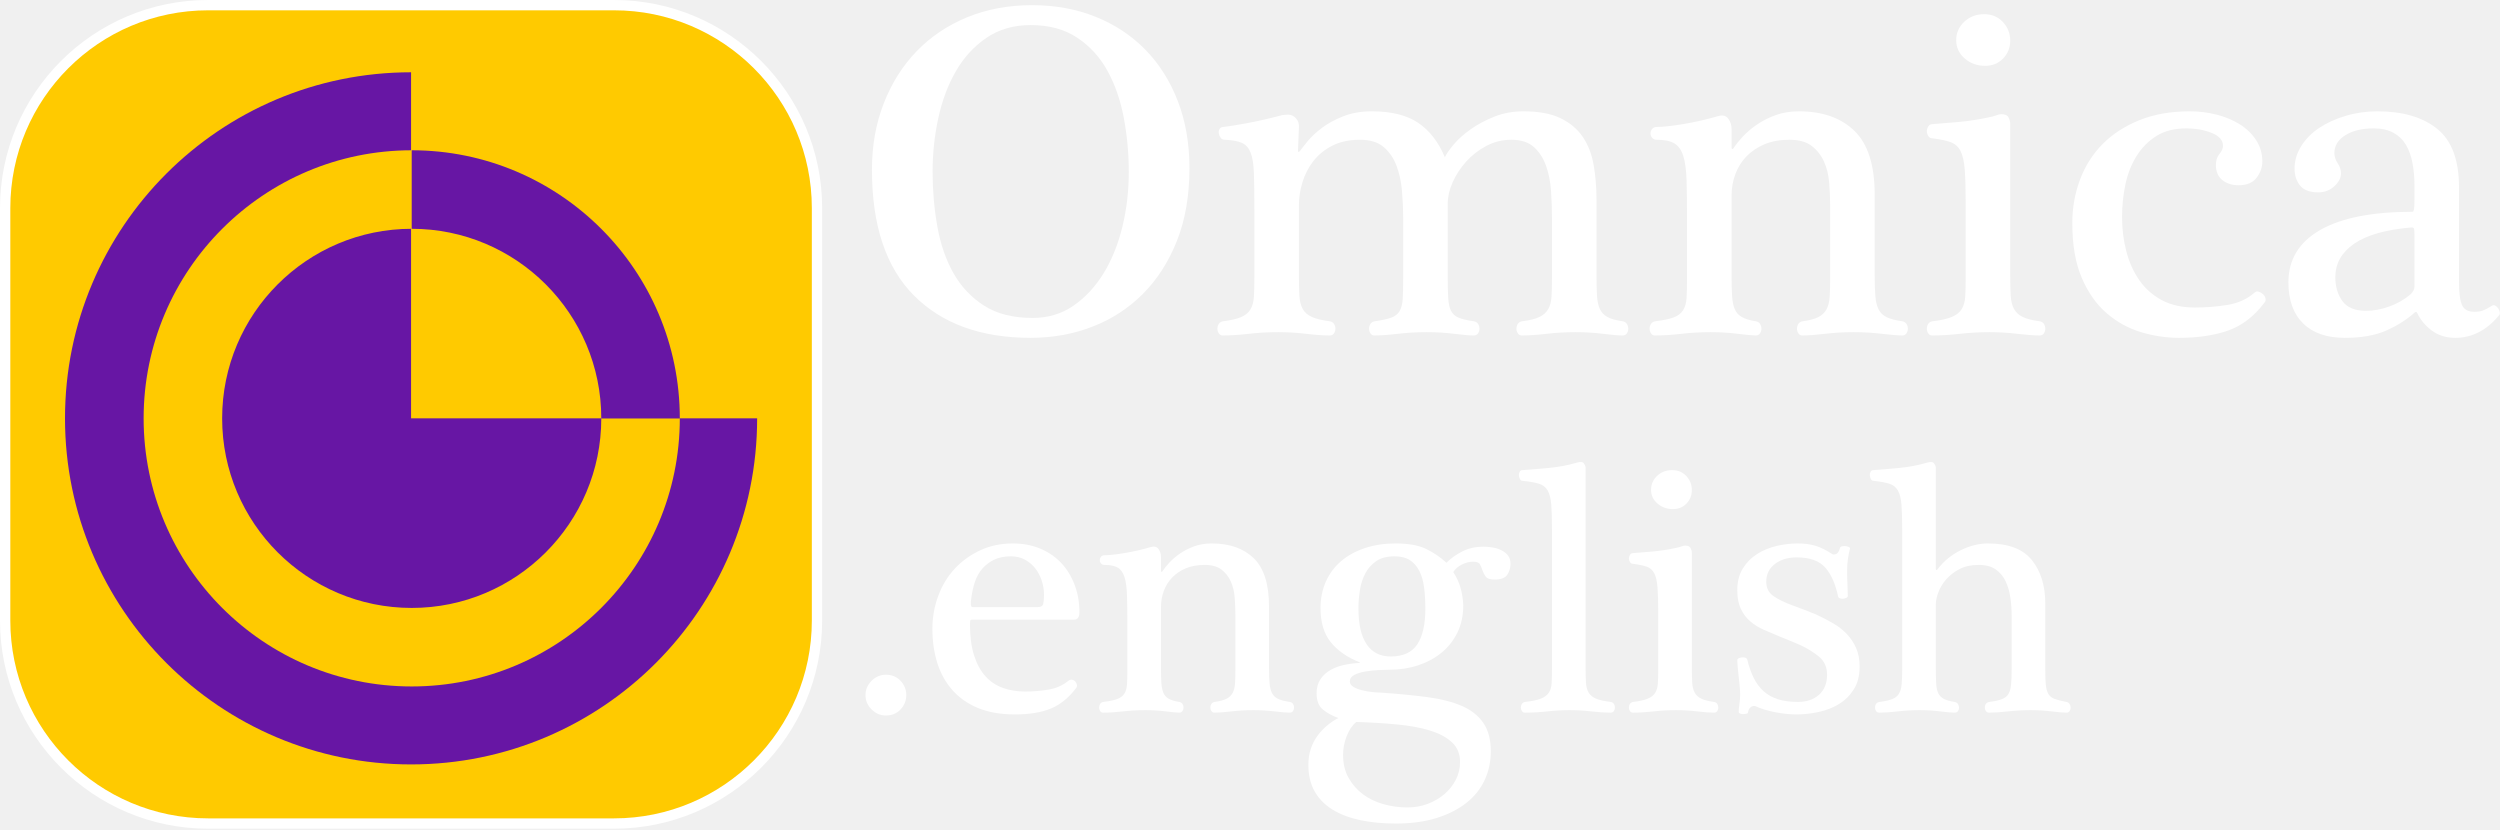
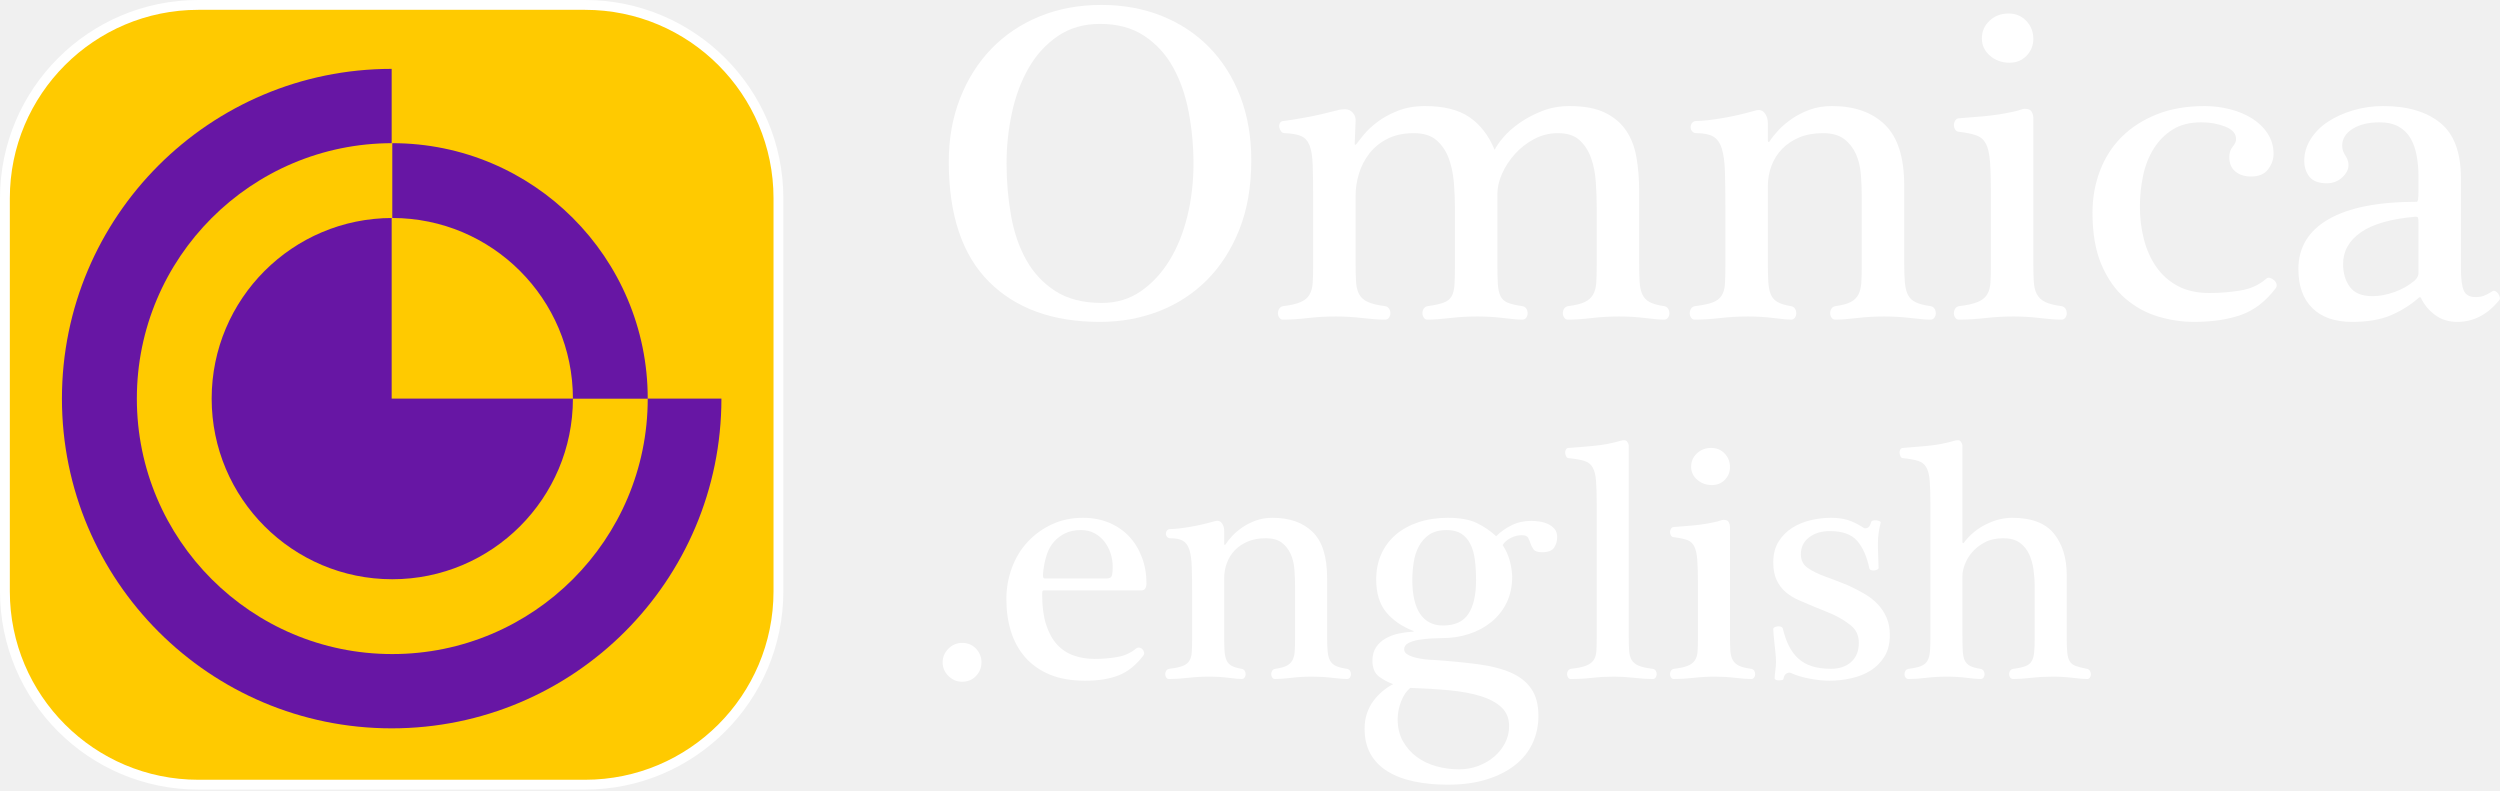
- <svg xmlns="http://www.w3.org/2000/svg" width="100%" height="100%" viewBox="0 0 2423 804" version="1.1" xml:space="preserve" style="fill-rule:evenodd;clip-rule:evenodd;stroke-linecap:round;stroke-linejoin:round;stroke-miterlimit:1.5;">
+ <svg xmlns="http://www.w3.org/2000/svg" width="100%" height="100%" viewBox="0 0 2543 804" version="1.1" xml:space="preserve" style="fill-rule:evenodd;clip-rule:evenodd;stroke-linecap:round;stroke-linejoin:round;stroke-miterlimit:1.5;">
  <g transform="matrix(1,0,0,1,-194.0616,-366.4125)">
    <g transform="matrix(1,0,0,1,0,1586)">
      <g transform="matrix(1,0,0,1,67.24728,-464.0058)">
        <g transform="matrix(0.844516,0,0,0.844516,-167.7854,-1054.138)">
          <path d="M1053.525,359.445C1182.078,359.445 1286.446,463.813 1286.446,592.366L1286.446,1065.716C1286.446,1194.269 1182.078,1298.638 1053.525,1298.638L587.681,1298.638C459.128,1298.638 354.759,1194.269 354.759,1065.716L354.759,592.366C354.759,463.813 459.128,359.445 587.681,359.445L1053.525,359.445Z" style="fill:rgb(255,202,0);stroke:white;stroke-width:11.84px;" />
        </g>
        <g transform="matrix(1.289824,0,0,1.289824,-1290.846,-1128.608)">
          <g transform="matrix(1.898252,0,0,1.898252,-1426.223,-437.5409)">
            <path d="M1493.069,411.462L1493.069,548.454L1630.062,548.454C1630.062,624.113 1568.728,685.446 1493.069,685.446C1417.461,685.446 1356.077,624.062 1356.077,548.454C1356.077,472.795 1417.411,411.462 1493.069,411.462Z" style="fill:rgb(103,22,164);" />
          </g>
          <g transform="matrix(0.978926,0,0,0.978926,30.15655,12.72864)">
            <g transform="matrix(1.119139,0,0,1.119139,-167.7474,-71.90781)">
              <path d="M1591.88,603.563C1591.88,705.05 1509.486,787.444 1408,787.444C1306.514,787.444 1224.12,705.05 1224.12,603.563C1224.12,502.077 1306.514,419.683 1408,419.683L1408,473.54C1336.238,473.54 1277.977,531.802 1277.977,603.563C1277.977,675.325 1336.238,733.586 1408,733.586C1479.762,733.586 1538.023,675.325 1538.023,603.563L1591.88,603.563Z" style="fill:rgb(255,202,0);" />
            </g>
            <g transform="matrix(1.119139,0,0,1.119139,-167.7474,-71.90781)">
              <path d="M1408,419.683C1509.486,419.683 1591.88,502.077 1591.88,603.563L1538.023,603.563C1538.023,531.802 1479.762,473.54 1408,473.54L1408,419.683Z" style="fill:rgb(103,22,164);" />
            </g>
          </g>
        </g>
      </g>
    </g>
-     <g transform="matrix(1,0,0,1,0,1586)">
+     <g transform="matrix(1,0,0,1,120,1586)">
      <g transform="matrix(10.95441,0,0,10.95441,-13646.724,-14937.805)">
        <path d="M1354.681,1282.192C1350.293,1282.192 1346.855,1280.948 1344.367,1278.46C1341.879,1275.973 1340.636,1272.255 1340.636,1267.308C1340.636,1265.183 1340.985,1263.227 1341.684,1261.438C1342.383,1259.649 1343.354,1258.111 1344.598,1256.826C1345.842,1255.54 1347.33,1254.541 1349.063,1253.828C1350.796,1253.115 1352.711,1252.759 1354.807,1252.759C1356.848,1252.759 1358.72,1253.101 1360.425,1253.786C1362.131,1254.471 1363.598,1255.442 1364.828,1256.7C1366.058,1257.958 1367.015,1259.474 1367.7,1261.249C1368.385,1263.024 1368.727,1265.002 1368.727,1267.182C1368.727,1269.614 1368.357,1271.759 1367.616,1273.618C1366.875,1275.477 1365.869,1277.042 1364.597,1278.314C1363.325,1279.585 1361.837,1280.55 1360.132,1281.207C1358.427,1281.864 1356.61,1282.192 1354.681,1282.192ZM1354.849,1280.431C1356.219,1280.431 1357.428,1280.068 1358.476,1279.341C1359.524,1278.614 1360.411,1277.657 1361.138,1276.469C1361.865,1275.281 1362.417,1273.911 1362.794,1272.36C1363.172,1270.809 1363.36,1269.194 1363.36,1267.517C1363.36,1265.896 1363.214,1264.303 1362.92,1262.737C1362.627,1261.172 1362.145,1259.782 1361.474,1258.566C1360.803,1257.35 1359.908,1256.371 1358.79,1255.631C1357.672,1254.89 1356.303,1254.52 1354.681,1254.52C1353.172,1254.52 1351.865,1254.897 1350.761,1255.652C1349.657,1256.406 1348.756,1257.392 1348.057,1258.608C1347.358,1259.823 1346.841,1261.207 1346.505,1262.758C1346.17,1264.31 1346.002,1265.882 1346.002,1267.475C1346.002,1269.152 1346.142,1270.774 1346.422,1272.339C1346.701,1273.904 1347.176,1275.281 1347.847,1276.469C1348.518,1277.657 1349.419,1278.614 1350.551,1279.341C1351.684,1280.068 1353.116,1280.431 1354.849,1280.431Z" style="fill:white;fill-rule:nonzero;" />
        <path d="M1378.413,1276.699C1378.413,1277.398 1378.427,1277.985 1378.454,1278.46C1378.482,1278.936 1378.58,1279.327 1378.748,1279.634C1378.916,1279.942 1379.188,1280.179 1379.566,1280.347C1379.943,1280.515 1380.467,1280.641 1381.138,1280.725C1381.306,1280.752 1381.431,1280.829 1381.515,1280.955C1381.599,1281.081 1381.641,1281.228 1381.641,1281.395C1381.641,1281.535 1381.599,1281.668 1381.515,1281.794C1381.431,1281.919 1381.306,1281.982 1381.138,1281.982C1380.579,1281.982 1379.887,1281.933 1379.062,1281.836C1378.238,1281.738 1377.406,1281.689 1376.568,1281.689C1375.673,1281.689 1374.807,1281.738 1373.968,1281.836C1373.13,1281.933 1372.361,1281.982 1371.662,1281.982C1371.522,1281.982 1371.411,1281.919 1371.327,1281.794C1371.243,1281.668 1371.201,1281.535 1371.201,1281.395C1371.201,1281.228 1371.243,1281.081 1371.327,1280.955C1371.411,1280.829 1371.536,1280.752 1371.704,1280.725C1372.403,1280.641 1372.941,1280.515 1373.318,1280.347C1373.696,1280.179 1373.968,1279.949 1374.136,1279.655C1374.304,1279.362 1374.401,1278.998 1374.429,1278.565C1374.457,1278.132 1374.471,1277.594 1374.471,1276.951L1374.471,1270.746C1374.471,1269.432 1374.457,1268.384 1374.429,1267.601C1374.401,1266.818 1374.304,1266.217 1374.136,1265.798C1373.968,1265.379 1373.71,1265.092 1373.36,1264.939C1373.011,1264.785 1372.501,1264.694 1371.83,1264.666C1371.69,1264.666 1371.578,1264.61 1371.494,1264.498C1371.411,1264.387 1371.355,1264.261 1371.327,1264.121C1371.299,1263.981 1371.32,1263.849 1371.39,1263.723C1371.459,1263.597 1371.578,1263.534 1371.746,1263.534C1372.221,1263.478 1372.913,1263.366 1373.821,1263.199C1374.73,1263.031 1375.715,1262.807 1376.777,1262.528C1376.833,1262.5 1376.945,1262.479 1377.113,1262.465C1377.28,1262.451 1377.392,1262.444 1377.448,1262.444C1377.728,1262.444 1377.965,1262.556 1378.161,1262.779C1378.357,1263.003 1378.44,1263.269 1378.413,1263.576L1378.329,1265.63C1378.329,1265.77 1378.385,1265.784 1378.496,1265.672C1378.636,1265.477 1378.867,1265.183 1379.188,1264.792C1379.51,1264.401 1379.929,1264.009 1380.446,1263.618C1380.963,1263.227 1381.592,1262.884 1382.333,1262.591C1383.074,1262.297 1383.919,1262.15 1384.869,1262.15C1386.602,1262.15 1387.972,1262.493 1388.978,1263.178C1389.985,1263.863 1390.767,1264.876 1391.326,1266.217C1391.466,1265.91 1391.732,1265.526 1392.123,1265.064C1392.514,1264.603 1393.017,1264.156 1393.632,1263.723C1394.247,1263.29 1394.946,1262.919 1395.729,1262.612C1396.511,1262.304 1397.364,1262.15 1398.286,1262.15C1399.628,1262.15 1400.718,1262.353 1401.557,1262.758C1402.395,1263.164 1403.052,1263.716 1403.527,1264.415C1404.003,1265.113 1404.324,1265.945 1404.492,1266.909C1404.659,1267.874 1404.743,1268.915 1404.743,1270.033L1404.743,1276.699C1404.743,1277.398 1404.757,1277.985 1404.785,1278.46C1404.813,1278.936 1404.897,1279.327 1405.037,1279.634C1405.176,1279.942 1405.4,1280.179 1405.708,1280.347C1406.015,1280.515 1406.462,1280.641 1407.049,1280.725C1407.217,1280.752 1407.343,1280.829 1407.427,1280.955C1407.51,1281.081 1407.552,1281.228 1407.552,1281.395C1407.552,1281.535 1407.51,1281.668 1407.427,1281.794C1407.343,1281.919 1407.217,1281.982 1407.049,1281.982C1406.686,1281.982 1406.113,1281.933 1405.33,1281.836C1404.548,1281.738 1403.737,1281.689 1402.898,1281.689C1402.004,1281.689 1401.144,1281.738 1400.32,1281.836C1399.495,1281.933 1398.762,1281.982 1398.119,1281.982C1397.979,1281.982 1397.867,1281.919 1397.783,1281.794C1397.699,1281.668 1397.657,1281.535 1397.657,1281.395C1397.657,1281.228 1397.699,1281.081 1397.783,1280.955C1397.867,1280.829 1397.993,1280.752 1398.161,1280.725C1398.831,1280.641 1399.342,1280.515 1399.691,1280.347C1400.04,1280.179 1400.299,1279.949 1400.467,1279.655C1400.634,1279.362 1400.732,1278.998 1400.76,1278.565C1400.788,1278.132 1400.802,1277.594 1400.802,1276.951L1400.802,1271.542C1400.802,1270.788 1400.774,1270.005 1400.718,1269.194C1400.662,1268.384 1400.516,1267.643 1400.278,1266.972C1400.04,1266.301 1399.684,1265.749 1399.209,1265.316C1398.734,1264.883 1398.063,1264.666 1397.196,1264.666C1396.414,1264.666 1395.68,1264.848 1394.995,1265.211C1394.31,1265.575 1393.716,1266.036 1393.213,1266.595C1392.71,1267.154 1392.312,1267.762 1392.018,1268.419C1391.725,1269.076 1391.578,1269.711 1391.578,1270.326L1391.578,1276.699C1391.578,1277.51 1391.592,1278.16 1391.62,1278.649C1391.648,1279.138 1391.732,1279.523 1391.871,1279.802C1392.011,1280.082 1392.235,1280.284 1392.542,1280.41C1392.85,1280.536 1393.297,1280.641 1393.884,1280.725C1394.052,1280.752 1394.177,1280.829 1394.261,1280.955C1394.345,1281.081 1394.387,1281.228 1394.387,1281.395C1394.387,1281.535 1394.345,1281.668 1394.261,1281.794C1394.177,1281.919 1394.052,1281.982 1393.884,1281.982C1393.521,1281.982 1392.948,1281.933 1392.165,1281.836C1391.382,1281.738 1390.572,1281.689 1389.733,1281.689C1388.839,1281.689 1387.979,1281.738 1387.154,1281.836C1386.33,1281.933 1385.638,1281.982 1385.079,1281.982C1384.939,1281.982 1384.827,1281.919 1384.744,1281.794C1384.66,1281.668 1384.618,1281.535 1384.618,1281.395C1384.618,1281.228 1384.66,1281.081 1384.744,1280.955C1384.827,1280.829 1384.953,1280.752 1385.121,1280.725C1385.736,1280.641 1386.218,1280.536 1386.568,1280.41C1386.917,1280.284 1387.168,1280.089 1387.322,1279.823C1387.476,1279.558 1387.567,1279.201 1387.595,1278.754C1387.623,1278.307 1387.637,1277.706 1387.637,1276.951L1387.637,1271.542C1387.637,1270.788 1387.602,1270.005 1387.532,1269.194C1387.462,1268.384 1387.301,1267.643 1387.05,1266.972C1386.798,1266.301 1386.421,1265.749 1385.918,1265.316C1385.414,1264.883 1384.716,1264.666 1383.821,1264.666C1382.871,1264.666 1382.053,1264.841 1381.368,1265.19C1380.684,1265.54 1380.125,1265.994 1379.691,1266.553C1379.258,1267.112 1378.937,1267.734 1378.727,1268.419C1378.517,1269.104 1378.413,1269.781 1378.413,1270.452L1378.413,1276.699Z" style="fill:white;fill-rule:nonzero;" />
        <path d="M1416.693,1276.699C1416.693,1277.398 1416.707,1277.985 1416.735,1278.46C1416.763,1278.936 1416.839,1279.327 1416.965,1279.634C1417.091,1279.942 1417.301,1280.179 1417.594,1280.347C1417.888,1280.515 1418.3,1280.641 1418.831,1280.725C1418.999,1280.752 1419.125,1280.829 1419.208,1280.955C1419.292,1281.081 1419.334,1281.228 1419.334,1281.395C1419.334,1281.535 1419.292,1281.668 1419.208,1281.794C1419.125,1281.919 1418.999,1281.982 1418.831,1281.982C1418.551,1281.982 1418.027,1281.933 1417.259,1281.836C1416.49,1281.738 1415.686,1281.689 1414.848,1281.689C1413.953,1281.689 1413.087,1281.738 1412.248,1281.836C1411.41,1281.933 1410.627,1281.982 1409.9,1281.982C1409.761,1281.982 1409.649,1281.919 1409.565,1281.794C1409.481,1281.668 1409.439,1281.535 1409.439,1281.395C1409.439,1281.228 1409.481,1281.081 1409.565,1280.955C1409.649,1280.829 1409.775,1280.752 1409.942,1280.725C1410.641,1280.641 1411.179,1280.529 1411.557,1280.389C1411.934,1280.249 1412.213,1280.04 1412.395,1279.76C1412.577,1279.481 1412.682,1279.117 1412.71,1278.67C1412.737,1278.223 1412.751,1277.65 1412.751,1276.951L1412.751,1271.668C1412.751,1270.298 1412.737,1269.159 1412.71,1268.251C1412.682,1267.343 1412.584,1266.623 1412.416,1266.092C1412.248,1265.561 1411.983,1265.19 1411.619,1264.981C1411.256,1264.771 1410.739,1264.666 1410.068,1264.666C1409.9,1264.666 1409.768,1264.61 1409.67,1264.498C1409.572,1264.387 1409.523,1264.261 1409.523,1264.121C1409.523,1263.953 1409.572,1263.814 1409.67,1263.702C1409.768,1263.59 1409.9,1263.534 1410.068,1263.534C1410.599,1263.534 1411.375,1263.45 1412.395,1263.283C1413.415,1263.115 1414.457,1262.877 1415.519,1262.57C1415.91,1262.458 1416.204,1262.535 1416.399,1262.8C1416.595,1263.066 1416.693,1263.366 1416.693,1263.702L1416.693,1265.379C1416.693,1265.435 1416.714,1265.47 1416.756,1265.484C1416.798,1265.498 1416.832,1265.477 1416.86,1265.421C1417.056,1265.113 1417.329,1264.771 1417.678,1264.394C1418.027,1264.016 1418.447,1263.66 1418.936,1263.324C1419.425,1262.989 1419.977,1262.71 1420.592,1262.486C1421.207,1262.262 1421.892,1262.15 1422.646,1262.15C1424.743,1262.15 1426.385,1262.73 1427.573,1263.89C1428.761,1265.05 1429.355,1266.93 1429.355,1269.53L1429.355,1276.699C1429.355,1277.454 1429.376,1278.069 1429.418,1278.544C1429.46,1279.019 1429.558,1279.404 1429.711,1279.697C1429.865,1279.991 1430.103,1280.214 1430.424,1280.368C1430.746,1280.522 1431.2,1280.641 1431.787,1280.725C1431.954,1280.752 1432.08,1280.829 1432.164,1280.955C1432.248,1281.081 1432.29,1281.228 1432.29,1281.395C1432.29,1281.535 1432.248,1281.668 1432.164,1281.794C1432.08,1281.919 1431.954,1281.982 1431.787,1281.982C1431.423,1281.982 1430.829,1281.933 1430.005,1281.836C1429.18,1281.738 1428.349,1281.689 1427.51,1281.689C1426.616,1281.689 1425.763,1281.738 1424.952,1281.836C1424.142,1281.933 1423.471,1281.982 1422.94,1281.982C1422.8,1281.982 1422.688,1281.919 1422.605,1281.794C1422.521,1281.668 1422.479,1281.535 1422.479,1281.395C1422.479,1281.228 1422.521,1281.081 1422.605,1280.955C1422.688,1280.829 1422.814,1280.752 1422.982,1280.725C1423.597,1280.641 1424.065,1280.515 1424.386,1280.347C1424.708,1280.179 1424.945,1279.949 1425.099,1279.655C1425.253,1279.362 1425.344,1278.998 1425.372,1278.565C1425.4,1278.132 1425.414,1277.594 1425.414,1276.951L1425.414,1270.578C1425.414,1269.879 1425.386,1269.18 1425.33,1268.482C1425.274,1267.783 1425.12,1267.154 1424.869,1266.595C1424.617,1266.036 1424.254,1265.575 1423.778,1265.211C1423.303,1264.848 1422.646,1264.666 1421.808,1264.666C1420.969,1264.666 1420.236,1264.799 1419.607,1265.064C1418.978,1265.33 1418.447,1265.686 1418.013,1266.134C1417.58,1266.581 1417.252,1267.105 1417.028,1267.706C1416.804,1268.307 1416.693,1268.943 1416.693,1269.614L1416.693,1276.699Z" style="fill:white;fill-rule:nonzero;" />
        <path d="M1441.346,1276.699C1441.346,1277.398 1441.36,1277.985 1441.388,1278.46C1441.416,1278.936 1441.514,1279.327 1441.682,1279.634C1441.849,1279.942 1442.108,1280.179 1442.457,1280.347C1442.807,1280.515 1443.303,1280.641 1443.946,1280.725C1444.114,1280.752 1444.239,1280.829 1444.323,1280.955C1444.407,1281.081 1444.449,1281.228 1444.449,1281.395C1444.449,1281.535 1444.407,1281.668 1444.323,1281.794C1444.239,1281.919 1444.114,1281.982 1443.946,1281.982C1443.443,1281.982 1442.786,1281.933 1441.975,1281.836C1441.165,1281.738 1440.34,1281.689 1439.501,1281.689C1438.607,1281.689 1437.733,1281.738 1436.881,1281.836C1436.028,1281.933 1435.211,1281.982 1434.428,1281.982C1434.288,1281.982 1434.177,1281.919 1434.093,1281.794C1434.009,1281.668 1433.967,1281.535 1433.967,1281.395C1433.967,1281.228 1434.009,1281.081 1434.093,1280.955C1434.177,1280.829 1434.302,1280.752 1434.47,1280.725C1435.197,1280.641 1435.763,1280.515 1436.168,1280.347C1436.573,1280.179 1436.867,1279.949 1437.049,1279.655C1437.23,1279.362 1437.335,1278.998 1437.363,1278.565C1437.391,1278.132 1437.405,1277.594 1437.405,1276.951L1437.405,1270.201C1437.405,1268.999 1437.377,1268.034 1437.321,1267.308C1437.265,1266.581 1437.14,1266.029 1436.944,1265.651C1436.748,1265.274 1436.455,1265.016 1436.063,1264.876C1435.672,1264.736 1435.141,1264.624 1434.47,1264.54C1434.302,1264.54 1434.177,1264.47 1434.093,1264.331C1434.009,1264.191 1433.967,1264.051 1433.967,1263.911C1433.967,1263.772 1434.009,1263.632 1434.093,1263.492C1434.177,1263.352 1434.302,1263.283 1434.47,1263.283C1434.75,1263.255 1435.092,1263.227 1435.497,1263.199C1435.903,1263.171 1436.329,1263.136 1436.776,1263.094C1437.223,1263.052 1437.678,1262.996 1438.139,1262.926C1438.6,1262.856 1439.012,1262.779 1439.376,1262.696C1439.683,1262.64 1439.928,1262.577 1440.109,1262.507C1440.291,1262.437 1440.438,1262.402 1440.55,1262.402C1440.885,1262.402 1441.102,1262.5 1441.2,1262.696C1441.297,1262.891 1441.346,1263.073 1441.346,1263.241L1441.346,1276.699ZM1439.124,1258.125C1438.425,1258.125 1437.824,1257.909 1437.321,1257.476C1436.818,1257.042 1436.567,1256.504 1436.567,1255.861C1436.567,1255.218 1436.804,1254.673 1437.279,1254.226C1437.754,1253.779 1438.341,1253.555 1439.04,1253.555C1439.711,1253.555 1440.263,1253.786 1440.696,1254.247C1441.13,1254.708 1441.346,1255.26 1441.346,1255.903C1441.346,1256.518 1441.137,1257.042 1440.717,1257.476C1440.298,1257.909 1439.767,1258.125 1439.124,1258.125Z" style="fill:white;fill-rule:nonzero;" />
        <path d="M1451.241,1271.5C1451.241,1272.563 1451.367,1273.576 1451.619,1274.54C1451.87,1275.505 1452.255,1276.357 1452.772,1277.098C1453.289,1277.838 1453.953,1278.425 1454.763,1278.859C1455.574,1279.292 1456.552,1279.509 1457.698,1279.509C1458.676,1279.509 1459.634,1279.432 1460.57,1279.278C1461.507,1279.124 1462.296,1278.768 1462.939,1278.209C1463.051,1278.097 1463.177,1278.062 1463.316,1278.104C1463.456,1278.146 1463.582,1278.216 1463.694,1278.314C1463.806,1278.412 1463.883,1278.53 1463.924,1278.67C1463.966,1278.81 1463.945,1278.936 1463.862,1279.047C1462.939,1280.277 1461.863,1281.109 1460.633,1281.542C1459.403,1281.975 1457.95,1282.192 1456.273,1282.192C1455.155,1282.192 1454.036,1282.024 1452.918,1281.689C1451.8,1281.353 1450.787,1280.794 1449.879,1280.012C1448.97,1279.229 1448.236,1278.188 1447.677,1276.888C1447.118,1275.588 1446.839,1273.974 1446.839,1272.045C1446.839,1270.676 1447.069,1269.383 1447.531,1268.167C1447.992,1266.951 1448.663,1265.903 1449.543,1265.023C1450.424,1264.142 1451.507,1263.443 1452.793,1262.926C1454.078,1262.409 1455.56,1262.15 1457.237,1262.15C1458.048,1262.15 1458.837,1262.248 1459.606,1262.444C1460.375,1262.64 1461.059,1262.926 1461.66,1263.303C1462.261,1263.681 1462.743,1264.149 1463.107,1264.708C1463.47,1265.267 1463.652,1265.896 1463.652,1266.595C1463.652,1267.098 1463.484,1267.573 1463.149,1268.02C1462.813,1268.468 1462.282,1268.691 1461.556,1268.691C1460.969,1268.691 1460.486,1268.537 1460.109,1268.23C1459.732,1267.923 1459.543,1267.475 1459.543,1266.888C1459.543,1266.497 1459.648,1266.176 1459.857,1265.924C1460.067,1265.672 1460.172,1265.435 1460.172,1265.211C1460.172,1264.708 1459.836,1264.324 1459.166,1264.058C1458.495,1263.793 1457.754,1263.66 1456.943,1263.66C1455.881,1263.66 1454.994,1263.883 1454.281,1264.331C1453.568,1264.778 1452.981,1265.372 1452.52,1266.113C1452.059,1266.853 1451.73,1267.692 1451.535,1268.628C1451.339,1269.565 1451.241,1270.522 1451.241,1271.5Z" style="fill:white;fill-rule:nonzero;" />
        <path d="M1477.111,1273.094C1477.111,1272.786 1477.097,1272.598 1477.069,1272.528C1477.041,1272.458 1476.971,1272.423 1476.859,1272.423C1474.567,1272.618 1472.869,1273.101 1471.765,1273.869C1470.661,1274.638 1470.109,1275.623 1470.109,1276.825C1470.109,1277.664 1470.318,1278.37 1470.738,1278.943C1471.157,1279.516 1471.856,1279.802 1472.834,1279.802C1473.477,1279.802 1474.155,1279.676 1474.868,1279.425C1475.58,1279.173 1476.216,1278.81 1476.775,1278.335C1476.999,1278.111 1477.111,1277.887 1477.111,1277.664L1477.111,1273.094ZM1481.052,1277.245C1481.052,1278.223 1481.143,1278.908 1481.325,1279.299C1481.506,1279.69 1481.863,1279.886 1482.394,1279.886C1482.701,1279.886 1482.953,1279.851 1483.148,1279.781C1483.344,1279.711 1483.624,1279.565 1483.987,1279.341C1484.071,1279.285 1484.162,1279.285 1484.259,1279.341C1484.357,1279.397 1484.441,1279.474 1484.511,1279.572C1484.581,1279.669 1484.63,1279.781 1484.658,1279.907C1484.686,1280.033 1484.658,1280.138 1484.574,1280.221C1483.484,1281.535 1482.198,1282.192 1480.717,1282.192C1479.906,1282.192 1479.214,1281.975 1478.641,1281.542C1478.068,1281.109 1477.642,1280.599 1477.362,1280.012C1477.306,1279.872 1477.223,1279.858 1477.111,1279.97C1476.384,1280.613 1475.538,1281.144 1474.574,1281.563C1473.61,1281.982 1472.401,1282.192 1470.947,1282.192C1469.354,1282.192 1468.124,1281.766 1467.258,1280.913C1466.391,1280.061 1465.958,1278.852 1465.958,1277.286C1465.958,1275.274 1466.894,1273.73 1468.767,1272.653C1470.64,1271.577 1473.365,1271.039 1476.943,1271.039C1476.999,1271.039 1477.041,1270.969 1477.069,1270.83C1477.097,1270.69 1477.111,1270.368 1477.111,1269.865L1477.111,1268.733C1477.111,1268.034 1477.055,1267.377 1476.943,1266.763C1476.831,1266.148 1476.643,1265.61 1476.377,1265.148C1476.111,1264.687 1475.741,1264.324 1475.266,1264.058C1474.791,1263.793 1474.204,1263.66 1473.505,1263.66C1472.471,1263.66 1471.632,1263.863 1470.989,1264.268C1470.346,1264.673 1470.025,1265.197 1470.025,1265.84C1470.025,1266.148 1470.123,1266.448 1470.318,1266.742C1470.514,1267.035 1470.612,1267.336 1470.612,1267.643C1470.612,1268.034 1470.416,1268.412 1470.025,1268.775C1469.634,1269.138 1469.158,1269.32 1468.599,1269.32C1467.845,1269.32 1467.307,1269.117 1466.985,1268.712C1466.664,1268.307 1466.503,1267.811 1466.503,1267.224C1466.503,1266.525 1466.699,1265.861 1467.09,1265.232C1467.481,1264.603 1468.012,1264.065 1468.683,1263.618C1469.354,1263.171 1470.137,1262.814 1471.031,1262.549C1471.926,1262.283 1472.862,1262.15 1473.84,1262.15C1476.077,1262.15 1477.838,1262.668 1479.123,1263.702C1480.409,1264.736 1481.052,1266.455 1481.052,1268.859L1481.052,1277.245Z" style="fill:white;fill-rule:nonzero;" />
        <path d="M1341.87,1315.606C1341.385,1315.606 1340.963,1315.427 1340.604,1315.068C1340.245,1314.71 1340.066,1314.288 1340.066,1313.802C1340.066,1313.317 1340.245,1312.895 1340.604,1312.536C1340.963,1312.178 1341.385,1311.998 1341.87,1311.998C1342.398,1311.998 1342.83,1312.178 1343.168,1312.536C1343.505,1312.895 1343.674,1313.317 1343.674,1313.802C1343.674,1314.288 1343.505,1314.71 1343.168,1315.068C1342.83,1315.427 1342.398,1315.606 1341.87,1315.606Z" style="fill:white;fill-rule:nonzero;" />
        <path d="M1349.498,1307.124C1349.392,1307.124 1349.334,1307.161 1349.324,1307.235C1349.313,1307.309 1349.308,1307.398 1349.308,1307.504C1349.308,1308.601 1349.429,1309.53 1349.672,1310.289C1349.914,1311.049 1350.252,1311.666 1350.685,1312.141C1351.117,1312.615 1351.634,1312.958 1352.235,1313.169C1352.837,1313.38 1353.486,1313.486 1354.182,1313.486C1354.899,1313.486 1355.596,1313.428 1356.271,1313.312C1356.946,1313.196 1357.526,1312.937 1358.012,1312.536C1358.117,1312.452 1358.228,1312.42 1358.344,1312.441C1358.46,1312.462 1358.555,1312.515 1358.629,1312.6C1358.703,1312.684 1358.75,1312.779 1358.771,1312.884C1358.792,1312.99 1358.771,1313.085 1358.708,1313.169C1358.033,1314.055 1357.273,1314.667 1356.429,1315.005C1355.585,1315.343 1354.541,1315.511 1353.296,1315.511C1352.03,1315.511 1350.938,1315.321 1350.02,1314.942C1349.102,1314.562 1348.343,1314.029 1347.741,1313.343C1347.14,1312.658 1346.697,1311.856 1346.412,1310.938C1346.127,1310.02 1345.985,1309.023 1345.985,1307.947C1345.985,1306.913 1346.159,1305.932 1346.507,1305.004C1346.855,1304.075 1347.346,1303.273 1347.979,1302.598C1348.612,1301.923 1349.361,1301.385 1350.226,1300.984C1351.091,1300.583 1352.051,1300.383 1353.106,1300.383C1353.992,1300.383 1354.799,1300.536 1355.527,1300.842C1356.255,1301.148 1356.872,1301.57 1357.379,1302.108C1357.885,1302.646 1358.281,1303.289 1358.565,1304.038C1358.85,1304.787 1358.993,1305.594 1358.993,1306.46C1358.993,1306.903 1358.834,1307.124 1358.518,1307.124L1349.498,1307.124ZM1355.29,1306.016C1355.585,1306.016 1355.754,1305.911 1355.796,1305.7C1355.838,1305.489 1355.859,1305.236 1355.859,1304.94C1355.859,1304.497 1355.791,1304.07 1355.654,1303.659C1355.516,1303.247 1355.321,1302.883 1355.068,1302.567C1354.815,1302.25 1354.509,1301.997 1354.15,1301.807C1353.792,1301.617 1353.38,1301.522 1352.916,1301.522C1352.346,1301.522 1351.856,1301.622 1351.444,1301.823C1351.033,1302.023 1350.685,1302.287 1350.4,1302.614C1350.115,1302.941 1349.899,1303.326 1349.751,1303.769C1349.603,1304.212 1349.498,1304.677 1349.434,1305.162C1349.392,1305.415 1349.376,1305.621 1349.387,1305.779C1349.398,1305.937 1349.445,1306.016 1349.529,1306.016L1355.29,1306.016Z" style="fill:white;fill-rule:nonzero;" />
        <path d="M1366.209,1311.365C1366.209,1311.893 1366.219,1312.336 1366.24,1312.695C1366.262,1313.053 1366.32,1313.349 1366.415,1313.581C1366.509,1313.813 1366.668,1313.992 1366.889,1314.119C1367.111,1314.245 1367.422,1314.34 1367.823,1314.404C1367.95,1314.425 1368.045,1314.483 1368.108,1314.578C1368.171,1314.673 1368.203,1314.783 1368.203,1314.91C1368.203,1315.015 1368.171,1315.116 1368.108,1315.211C1368.045,1315.306 1367.95,1315.353 1367.823,1315.353C1367.612,1315.353 1367.216,1315.316 1366.636,1315.242C1366.056,1315.168 1365.449,1315.132 1364.816,1315.132C1364.141,1315.132 1363.487,1315.168 1362.854,1315.242C1362.221,1315.316 1361.63,1315.353 1361.082,1315.353C1360.976,1315.353 1360.892,1315.306 1360.828,1315.211C1360.765,1315.116 1360.733,1315.015 1360.733,1314.91C1360.733,1314.783 1360.765,1314.673 1360.828,1314.578C1360.892,1314.483 1360.987,1314.425 1361.113,1314.404C1361.641,1314.34 1362.047,1314.256 1362.332,1314.15C1362.617,1314.045 1362.828,1313.887 1362.965,1313.676C1363.102,1313.465 1363.181,1313.19 1363.202,1312.853C1363.223,1312.515 1363.234,1312.083 1363.234,1311.555L1363.234,1307.567C1363.234,1306.533 1363.223,1305.674 1363.202,1304.988C1363.181,1304.302 1363.107,1303.759 1362.981,1303.358C1362.854,1302.957 1362.653,1302.677 1362.379,1302.519C1362.105,1302.361 1361.715,1302.282 1361.208,1302.282C1361.082,1302.282 1360.981,1302.24 1360.907,1302.155C1360.834,1302.071 1360.797,1301.976 1360.797,1301.87C1360.797,1301.744 1360.834,1301.638 1360.907,1301.554C1360.981,1301.469 1361.082,1301.427 1361.208,1301.427C1361.609,1301.427 1362.195,1301.364 1362.965,1301.237C1363.735,1301.111 1364.521,1300.931 1365.323,1300.699C1365.618,1300.615 1365.84,1300.673 1365.987,1300.873C1366.135,1301.074 1366.209,1301.301 1366.209,1301.554L1366.209,1302.82C1366.209,1302.862 1366.225,1302.888 1366.256,1302.899C1366.288,1302.909 1366.314,1302.894 1366.335,1302.851C1366.483,1302.619 1366.689,1302.361 1366.953,1302.076C1367.216,1301.791 1367.533,1301.522 1367.902,1301.269C1368.271,1301.016 1368.688,1300.805 1369.152,1300.636C1369.616,1300.467 1370.133,1300.383 1370.703,1300.383C1372.286,1300.383 1373.525,1300.821 1374.422,1301.696C1375.319,1302.572 1375.767,1303.991 1375.767,1305.953L1375.767,1311.365C1375.767,1311.935 1375.783,1312.399 1375.815,1312.758C1375.846,1313.117 1375.92,1313.407 1376.036,1313.628C1376.152,1313.85 1376.331,1314.019 1376.574,1314.135C1376.817,1314.251 1377.16,1314.34 1377.603,1314.404C1377.729,1314.425 1377.824,1314.483 1377.888,1314.578C1377.951,1314.673 1377.983,1314.783 1377.983,1314.91C1377.983,1315.015 1377.951,1315.116 1377.888,1315.211C1377.824,1315.306 1377.729,1315.353 1377.603,1315.353C1377.328,1315.353 1376.88,1315.316 1376.258,1315.242C1375.635,1315.168 1375.007,1315.132 1374.374,1315.132C1373.699,1315.132 1373.056,1315.168 1372.444,1315.242C1371.832,1315.316 1371.326,1315.353 1370.925,1315.353C1370.819,1315.353 1370.735,1315.306 1370.671,1315.211C1370.608,1315.116 1370.576,1315.015 1370.576,1314.91C1370.576,1314.783 1370.608,1314.673 1370.671,1314.578C1370.735,1314.483 1370.83,1314.425 1370.956,1314.404C1371.42,1314.34 1371.774,1314.245 1372.017,1314.119C1372.259,1313.992 1372.439,1313.818 1372.555,1313.597C1372.671,1313.375 1372.739,1313.101 1372.76,1312.774C1372.781,1312.447 1372.792,1312.04 1372.792,1311.555L1372.792,1306.744C1372.792,1306.217 1372.771,1305.689 1372.729,1305.162C1372.686,1304.634 1372.57,1304.16 1372.381,1303.738C1372.191,1303.316 1371.916,1302.967 1371.558,1302.693C1371.199,1302.419 1370.703,1302.282 1370.07,1302.282C1369.437,1302.282 1368.883,1302.382 1368.408,1302.582C1367.934,1302.783 1367.533,1303.052 1367.206,1303.389C1366.879,1303.727 1366.631,1304.123 1366.462,1304.576C1366.293,1305.03 1366.209,1305.51 1366.209,1306.016L1366.209,1311.365Z" style="fill:white;fill-rule:nonzero;" />
        <path d="M1386.528,1310.384C1387.625,1310.384 1388.411,1310.025 1388.886,1309.308C1389.361,1308.591 1389.598,1307.546 1389.598,1306.175C1389.598,1305.478 1389.561,1304.845 1389.487,1304.276C1389.413,1303.706 1389.271,1303.215 1389.06,1302.804C1388.849,1302.393 1388.569,1302.076 1388.221,1301.854C1387.873,1301.633 1387.425,1301.522 1386.876,1301.522C1386.201,1301.522 1385.658,1301.665 1385.246,1301.949C1384.835,1302.234 1384.513,1302.598 1384.281,1303.041C1384.049,1303.484 1383.89,1303.98 1383.806,1304.529C1383.722,1305.077 1383.679,1305.616 1383.679,1306.143C1383.679,1307.536 1383.922,1308.591 1384.407,1309.308C1384.893,1310.025 1385.6,1310.384 1386.528,1310.384ZM1392.067,1302.915C1392.362,1303.358 1392.578,1303.827 1392.715,1304.323C1392.853,1304.819 1392.932,1305.32 1392.953,1305.827C1392.953,1306.755 1392.779,1307.573 1392.431,1308.279C1392.082,1308.986 1391.608,1309.582 1391.006,1310.068C1390.405,1310.553 1389.714,1310.922 1388.933,1311.175C1388.153,1311.429 1387.319,1311.555 1386.433,1311.555C1386.18,1311.555 1385.853,1311.566 1385.452,1311.587C1385.051,1311.608 1384.661,1311.65 1384.281,1311.713C1383.901,1311.777 1383.579,1311.877 1383.315,1312.014C1383.052,1312.151 1382.92,1312.346 1382.92,1312.6C1382.92,1312.789 1383.025,1312.948 1383.236,1313.074C1383.447,1313.201 1383.706,1313.301 1384.012,1313.375C1384.318,1313.449 1384.624,1313.502 1384.93,1313.533C1385.236,1313.565 1385.484,1313.581 1385.673,1313.581C1387.193,1313.686 1388.554,1313.818 1389.756,1313.976C1390.959,1314.135 1391.977,1314.393 1392.81,1314.752C1393.644,1315.11 1394.282,1315.612 1394.725,1316.255C1395.168,1316.899 1395.39,1317.737 1395.39,1318.771C1395.39,1319.679 1395.211,1320.523 1394.852,1321.303C1394.493,1322.084 1393.955,1322.759 1393.238,1323.329C1392.52,1323.899 1391.639,1324.347 1390.595,1324.674C1389.55,1325.001 1388.343,1325.165 1386.971,1325.165C1385.832,1325.165 1384.787,1325.064 1383.838,1324.864C1382.888,1324.663 1382.071,1324.352 1381.385,1323.93C1380.699,1323.508 1380.172,1322.97 1379.802,1322.316C1379.433,1321.662 1379.249,1320.881 1379.249,1319.974C1379.249,1319.446 1379.322,1318.966 1379.47,1318.534C1379.618,1318.101 1379.818,1317.716 1380.071,1317.379C1380.325,1317.041 1380.609,1316.74 1380.926,1316.477C1381.242,1316.213 1381.569,1315.997 1381.907,1315.828C1381.422,1315.659 1380.979,1315.422 1380.578,1315.116C1380.177,1314.81 1379.976,1314.319 1379.976,1313.644C1379.976,1313.159 1380.087,1312.747 1380.309,1312.41C1380.53,1312.072 1380.826,1311.798 1381.195,1311.587C1381.564,1311.376 1381.976,1311.223 1382.429,1311.128C1382.883,1311.033 1383.331,1310.975 1383.774,1310.954C1383.796,1310.954 1383.806,1310.943 1383.806,1310.922C1383.806,1310.901 1383.796,1310.89 1383.774,1310.89C1382.698,1310.468 1381.854,1309.883 1381.242,1309.134C1380.631,1308.385 1380.325,1307.377 1380.325,1306.111C1380.325,1305.246 1380.483,1304.46 1380.799,1303.753C1381.116,1303.047 1381.564,1302.445 1382.144,1301.949C1382.725,1301.454 1383.426,1301.069 1384.249,1300.794C1385.072,1300.52 1385.979,1300.383 1386.971,1300.383C1388.089,1300.383 1388.981,1300.541 1389.645,1300.858C1390.31,1301.174 1390.917,1301.585 1391.465,1302.092C1391.866,1301.691 1392.341,1301.353 1392.89,1301.079C1393.438,1300.805 1394.05,1300.668 1394.725,1300.668C1394.957,1300.668 1395.216,1300.689 1395.501,1300.731C1395.785,1300.773 1396.049,1300.852 1396.292,1300.968C1396.535,1301.084 1396.735,1301.237 1396.893,1301.427C1397.051,1301.617 1397.131,1301.87 1397.131,1302.187C1397.131,1302.545 1397.036,1302.867 1396.846,1303.152C1396.656,1303.437 1396.287,1303.579 1395.738,1303.579C1395.337,1303.579 1395.073,1303.495 1394.947,1303.326C1394.82,1303.157 1394.725,1302.978 1394.662,1302.788C1394.599,1302.598 1394.525,1302.419 1394.44,1302.25C1394.356,1302.081 1394.156,1301.997 1393.839,1301.997C1393.501,1301.997 1393.164,1302.081 1392.826,1302.25C1392.489,1302.419 1392.235,1302.64 1392.067,1302.915ZM1383.49,1316.176C1383.131,1316.471 1382.846,1316.893 1382.635,1317.442C1382.424,1317.991 1382.319,1318.539 1382.319,1319.088C1382.319,1319.868 1382.482,1320.549 1382.809,1321.129C1383.136,1321.709 1383.563,1322.195 1384.091,1322.585C1384.618,1322.975 1385.225,1323.266 1385.911,1323.455C1386.597,1323.645 1387.298,1323.74 1388.015,1323.74C1388.648,1323.74 1389.245,1323.635 1389.804,1323.424C1390.363,1323.213 1390.853,1322.928 1391.275,1322.569C1391.697,1322.211 1392.035,1321.789 1392.288,1321.303C1392.541,1320.818 1392.668,1320.29 1392.668,1319.721C1392.668,1319.003 1392.431,1318.423 1391.956,1317.98C1391.481,1317.537 1390.832,1317.189 1390.009,1316.936C1389.187,1316.682 1388.216,1316.503 1387.098,1316.398C1385.979,1316.292 1384.777,1316.218 1383.49,1316.176Z" style="fill:white;fill-rule:nonzero;" />
        <path d="M1400.802,1299.117C1400.802,1298.209 1400.781,1297.487 1400.739,1296.949C1400.696,1296.411 1400.591,1295.994 1400.422,1295.699C1400.253,1295.403 1399.995,1295.203 1399.647,1295.097C1399.299,1294.992 1398.819,1294.907 1398.207,1294.844C1398.101,1294.844 1398.022,1294.791 1397.969,1294.686C1397.917,1294.58 1397.885,1294.475 1397.874,1294.369C1397.864,1294.264 1397.885,1294.158 1397.938,1294.053C1397.99,1293.947 1398.08,1293.895 1398.207,1293.895C1398.84,1293.852 1399.605,1293.789 1400.501,1293.705C1401.398,1293.62 1402.237,1293.462 1403.017,1293.23C1403.313,1293.146 1403.508,1293.161 1403.603,1293.277C1403.698,1293.393 1403.756,1293.515 1403.777,1293.641L1403.777,1311.365C1403.777,1311.893 1403.788,1312.336 1403.809,1312.695C1403.83,1313.053 1403.909,1313.349 1404.046,1313.581C1404.183,1313.813 1404.405,1313.992 1404.711,1314.119C1405.017,1314.245 1405.444,1314.34 1405.993,1314.404C1406.119,1314.425 1406.214,1314.483 1406.277,1314.578C1406.341,1314.673 1406.372,1314.783 1406.372,1314.91C1406.372,1315.015 1406.341,1315.116 1406.277,1315.211C1406.214,1315.306 1406.119,1315.353 1405.993,1315.353C1405.486,1315.353 1404.916,1315.316 1404.283,1315.242C1403.65,1315.168 1403.017,1315.132 1402.384,1315.132C1401.709,1315.132 1401.045,1315.168 1400.391,1315.242C1399.736,1315.316 1399.072,1315.353 1398.397,1315.353C1398.291,1315.353 1398.207,1315.306 1398.143,1315.211C1398.08,1315.116 1398.048,1315.015 1398.048,1314.91C1398.048,1314.783 1398.08,1314.673 1398.143,1314.578C1398.207,1314.483 1398.302,1314.425 1398.428,1314.404C1399.019,1314.34 1399.478,1314.245 1399.805,1314.119C1400.132,1313.992 1400.369,1313.818 1400.517,1313.597C1400.665,1313.375 1400.749,1313.101 1400.77,1312.774C1400.791,1312.447 1400.802,1312.04 1400.802,1311.555L1400.802,1299.117Z" style="fill:white;fill-rule:nonzero;" />
        <path d="M1413.177,1311.365C1413.177,1311.893 1413.188,1312.336 1413.209,1312.695C1413.23,1313.053 1413.304,1313.349 1413.43,1313.581C1413.557,1313.813 1413.752,1313.992 1414.016,1314.119C1414.279,1314.245 1414.654,1314.34 1415.139,1314.404C1415.266,1314.425 1415.361,1314.483 1415.424,1314.578C1415.487,1314.673 1415.519,1314.783 1415.519,1314.91C1415.519,1315.015 1415.487,1315.116 1415.424,1315.211C1415.361,1315.306 1415.266,1315.353 1415.139,1315.353C1414.76,1315.353 1414.264,1315.316 1413.652,1315.242C1413.04,1315.168 1412.417,1315.132 1411.784,1315.132C1411.109,1315.132 1410.45,1315.168 1409.806,1315.242C1409.163,1315.316 1408.546,1315.353 1407.955,1315.353C1407.849,1315.353 1407.765,1315.306 1407.702,1315.211C1407.638,1315.116 1407.607,1315.015 1407.607,1314.91C1407.607,1314.783 1407.638,1314.673 1407.702,1314.578C1407.765,1314.483 1407.86,1314.425 1407.986,1314.404C1408.535,1314.34 1408.962,1314.245 1409.268,1314.119C1409.574,1313.992 1409.796,1313.818 1409.933,1313.597C1410.07,1313.375 1410.149,1313.101 1410.17,1312.774C1410.191,1312.447 1410.202,1312.04 1410.202,1311.555L1410.202,1306.46C1410.202,1305.552 1410.181,1304.824 1410.139,1304.276C1410.096,1303.727 1410.002,1303.31 1409.854,1303.026C1409.706,1302.741 1409.485,1302.545 1409.189,1302.44C1408.894,1302.335 1408.493,1302.25 1407.986,1302.187C1407.86,1302.187 1407.765,1302.134 1407.702,1302.029C1407.638,1301.923 1407.607,1301.818 1407.607,1301.712C1407.607,1301.607 1407.638,1301.501 1407.702,1301.396C1407.765,1301.29 1407.86,1301.237 1407.986,1301.237C1408.197,1301.216 1408.456,1301.195 1408.762,1301.174C1409.068,1301.153 1409.39,1301.127 1409.727,1301.095C1410.065,1301.063 1410.408,1301.021 1410.756,1300.968C1411.104,1300.916 1411.415,1300.858 1411.689,1300.794C1411.922,1300.752 1412.106,1300.705 1412.243,1300.652C1412.381,1300.599 1412.491,1300.573 1412.576,1300.573C1412.829,1300.573 1412.992,1300.647 1413.066,1300.794C1413.14,1300.942 1413.177,1301.079 1413.177,1301.206L1413.177,1311.365ZM1411.5,1297.344C1410.972,1297.344 1410.518,1297.181 1410.139,1296.854C1409.759,1296.527 1409.569,1296.121 1409.569,1295.635C1409.569,1295.15 1409.748,1294.739 1410.107,1294.401C1410.466,1294.063 1410.909,1293.895 1411.436,1293.895C1411.943,1293.895 1412.359,1294.069 1412.686,1294.417C1413.013,1294.765 1413.177,1295.182 1413.177,1295.667C1413.177,1296.131 1413.019,1296.527 1412.702,1296.854C1412.386,1297.181 1411.985,1297.344 1411.5,1297.344Z" style="fill:white;fill-rule:nonzero;" />
        <path d="M1427.166,1300.858C1427.103,1301.09 1427.045,1301.374 1426.992,1301.712C1426.939,1302.05 1426.913,1302.408 1426.913,1302.788C1426.913,1303.189 1426.924,1303.606 1426.945,1304.038C1426.966,1304.471 1426.976,1304.803 1426.976,1305.035C1426.976,1305.099 1426.934,1305.151 1426.85,1305.194C1426.765,1305.236 1426.67,1305.262 1426.565,1305.273C1426.459,1305.283 1426.364,1305.273 1426.28,1305.241C1426.196,1305.209 1426.143,1305.162 1426.122,1305.099C1425.89,1303.98 1425.51,1303.12 1424.982,1302.519C1424.455,1301.918 1423.611,1301.617 1422.45,1301.617C1421.67,1301.617 1421.026,1301.812 1420.52,1302.203C1420.013,1302.593 1419.76,1303.115 1419.76,1303.769C1419.76,1304.318 1419.971,1304.74 1420.393,1305.035C1420.815,1305.331 1421.374,1305.605 1422.071,1305.858C1422.366,1305.964 1422.719,1306.096 1423.131,1306.254C1423.542,1306.412 1423.875,1306.544 1424.128,1306.649C1424.676,1306.903 1425.188,1307.166 1425.663,1307.441C1426.138,1307.715 1426.549,1308.037 1426.897,1308.406C1427.245,1308.775 1427.52,1309.192 1427.72,1309.656C1427.921,1310.12 1428.021,1310.658 1428.021,1311.27C1428.021,1312.072 1427.852,1312.742 1427.514,1313.28C1427.177,1313.818 1426.744,1314.251 1426.217,1314.578C1425.689,1314.905 1425.088,1315.142 1424.413,1315.29C1423.737,1315.437 1423.073,1315.511 1422.419,1315.511C1421.87,1315.511 1421.258,1315.448 1420.583,1315.321C1419.908,1315.195 1419.317,1315.015 1418.811,1314.783C1418.684,1314.741 1418.552,1314.762 1418.415,1314.847C1418.278,1314.931 1418.188,1315.089 1418.146,1315.321C1418.146,1315.385 1418.099,1315.427 1418.004,1315.448C1417.909,1315.469 1417.808,1315.48 1417.703,1315.48C1417.619,1315.48 1417.534,1315.464 1417.45,1315.432C1417.365,1315.401 1417.323,1315.353 1417.323,1315.29C1417.323,1315.121 1417.344,1314.889 1417.386,1314.593C1417.429,1314.298 1417.45,1314.024 1417.45,1313.771C1417.45,1313.517 1417.434,1313.238 1417.402,1312.932C1417.371,1312.626 1417.339,1312.325 1417.307,1312.03C1417.276,1311.734 1417.249,1311.471 1417.228,1311.239C1417.207,1311.007 1417.197,1310.838 1417.197,1310.732C1417.197,1310.648 1417.239,1310.585 1417.323,1310.542C1417.408,1310.5 1417.502,1310.474 1417.608,1310.463C1417.713,1310.453 1417.814,1310.463 1417.909,1310.495C1418.004,1310.527 1418.062,1310.585 1418.083,1310.669C1418.23,1311.281 1418.42,1311.819 1418.652,1312.283C1418.885,1312.747 1419.175,1313.138 1419.523,1313.454C1419.871,1313.771 1420.293,1314.008 1420.789,1314.166C1421.285,1314.324 1421.881,1314.404 1422.577,1314.404C1423.337,1314.404 1423.954,1314.193 1424.429,1313.771C1424.903,1313.349 1425.141,1312.758 1425.141,1311.998C1425.141,1311.323 1424.903,1310.79 1424.429,1310.4C1423.954,1310.01 1423.4,1309.667 1422.767,1309.371C1422.471,1309.245 1422.171,1309.118 1421.865,1308.991C1421.559,1308.865 1421.248,1308.738 1420.931,1308.612C1420.467,1308.422 1420.008,1308.227 1419.554,1308.026C1419.101,1307.826 1418.7,1307.578 1418.352,1307.282C1418.004,1306.987 1417.724,1306.618 1417.513,1306.175C1417.302,1305.732 1417.197,1305.183 1417.197,1304.529C1417.197,1303.769 1417.36,1303.126 1417.687,1302.598C1418.014,1302.071 1418.436,1301.643 1418.953,1301.316C1419.47,1300.989 1420.045,1300.752 1420.678,1300.604C1421.311,1300.457 1421.933,1300.383 1422.545,1300.383C1423.136,1300.383 1423.658,1300.451 1424.112,1300.588C1424.566,1300.726 1425.067,1300.974 1425.615,1301.332C1425.7,1301.374 1425.811,1301.369 1425.948,1301.316C1426.085,1301.264 1426.196,1301.09 1426.28,1300.794C1426.301,1300.71 1426.364,1300.657 1426.47,1300.636C1426.575,1300.615 1426.681,1300.61 1426.786,1300.62C1426.892,1300.631 1426.987,1300.657 1427.071,1300.699C1427.156,1300.741 1427.187,1300.794 1427.166,1300.858Z" style="fill:white;fill-rule:nonzero;" />
        <path d="M1434.762,1302.662C1434.804,1302.767 1434.857,1302.767 1434.92,1302.662C1435.469,1301.944 1436.149,1301.385 1436.962,1300.984C1437.774,1300.583 1438.581,1300.383 1439.383,1300.383C1441.176,1300.383 1442.469,1300.873 1443.26,1301.854C1444.051,1302.836 1444.447,1304.117 1444.447,1305.7L1444.447,1311.555C1444.447,1312.104 1444.463,1312.547 1444.494,1312.884C1444.526,1313.222 1444.6,1313.491 1444.716,1313.691C1444.832,1313.892 1445.017,1314.04 1445.27,1314.135C1445.523,1314.23 1445.871,1314.319 1446.314,1314.404C1446.441,1314.425 1446.536,1314.488 1446.599,1314.593C1446.662,1314.699 1446.694,1314.804 1446.694,1314.91C1446.694,1315.015 1446.662,1315.116 1446.599,1315.211C1446.536,1315.306 1446.451,1315.353 1446.346,1315.353C1446.051,1315.353 1445.602,1315.316 1445.001,1315.242C1444.399,1315.168 1443.782,1315.132 1443.149,1315.132C1442.474,1315.132 1441.809,1315.168 1441.155,1315.242C1440.501,1315.316 1439.942,1315.353 1439.478,1315.353C1439.351,1315.353 1439.256,1315.306 1439.193,1315.211C1439.13,1315.116 1439.098,1315.015 1439.098,1314.91C1439.098,1314.783 1439.13,1314.673 1439.193,1314.578C1439.256,1314.483 1439.362,1314.425 1439.51,1314.404C1439.995,1314.34 1440.369,1314.256 1440.633,1314.15C1440.897,1314.045 1441.087,1313.887 1441.203,1313.676C1441.319,1313.465 1441.393,1313.19 1441.424,1312.853C1441.456,1312.515 1441.472,1312.083 1441.472,1311.555L1441.472,1306.776C1441.472,1306.249 1441.435,1305.721 1441.361,1305.194C1441.287,1304.666 1441.15,1304.186 1440.95,1303.753C1440.749,1303.321 1440.459,1302.967 1440.079,1302.693C1439.7,1302.419 1439.193,1302.282 1438.56,1302.282C1437.885,1302.282 1437.31,1302.408 1436.835,1302.662C1436.36,1302.915 1435.97,1303.221 1435.664,1303.579C1435.358,1303.938 1435.131,1304.318 1434.984,1304.719C1434.836,1305.12 1434.762,1305.468 1434.762,1305.763L1434.762,1311.365C1434.762,1311.935 1434.773,1312.404 1434.794,1312.774C1434.815,1313.143 1434.878,1313.433 1434.984,1313.644C1435.089,1313.855 1435.253,1314.019 1435.474,1314.135C1435.696,1314.251 1436.007,1314.34 1436.408,1314.404C1436.556,1314.425 1436.661,1314.488 1436.724,1314.593C1436.788,1314.699 1436.819,1314.804 1436.819,1314.91C1436.819,1315.015 1436.788,1315.116 1436.724,1315.211C1436.661,1315.306 1436.566,1315.353 1436.44,1315.353C1436.165,1315.353 1435.738,1315.316 1435.158,1315.242C1434.578,1315.168 1433.971,1315.132 1433.338,1315.132C1432.663,1315.132 1432.019,1315.168 1431.407,1315.242C1430.795,1315.316 1430.247,1315.353 1429.761,1315.353C1429.635,1315.353 1429.54,1315.306 1429.477,1315.211C1429.413,1315.116 1429.382,1315.015 1429.382,1314.91C1429.382,1314.783 1429.413,1314.673 1429.477,1314.578C1429.54,1314.483 1429.645,1314.425 1429.793,1314.404C1430.278,1314.34 1430.653,1314.256 1430.917,1314.15C1431.18,1314.045 1431.376,1313.887 1431.502,1313.676C1431.629,1313.465 1431.708,1313.19 1431.74,1312.853C1431.771,1312.515 1431.787,1312.083 1431.787,1311.555L1431.787,1299.117C1431.787,1298.209 1431.766,1297.487 1431.724,1296.949C1431.682,1296.411 1431.576,1295.994 1431.407,1295.699C1431.238,1295.403 1430.985,1295.203 1430.648,1295.097C1430.31,1294.992 1429.846,1294.907 1429.255,1294.844C1429.15,1294.844 1429.07,1294.791 1429.018,1294.686C1428.965,1294.58 1428.933,1294.475 1428.923,1294.369C1428.912,1294.264 1428.933,1294.158 1428.986,1294.053C1429.039,1293.947 1429.128,1293.895 1429.255,1293.895C1429.867,1293.852 1430.616,1293.789 1431.502,1293.705C1432.388,1293.62 1433.222,1293.462 1434.003,1293.23C1434.298,1293.146 1434.493,1293.161 1434.588,1293.277C1434.683,1293.393 1434.741,1293.515 1434.762,1293.641L1434.762,1302.662Z" style="fill:white;fill-rule:nonzero;" />
      </g>
    </g>
  </g>
</svg>
